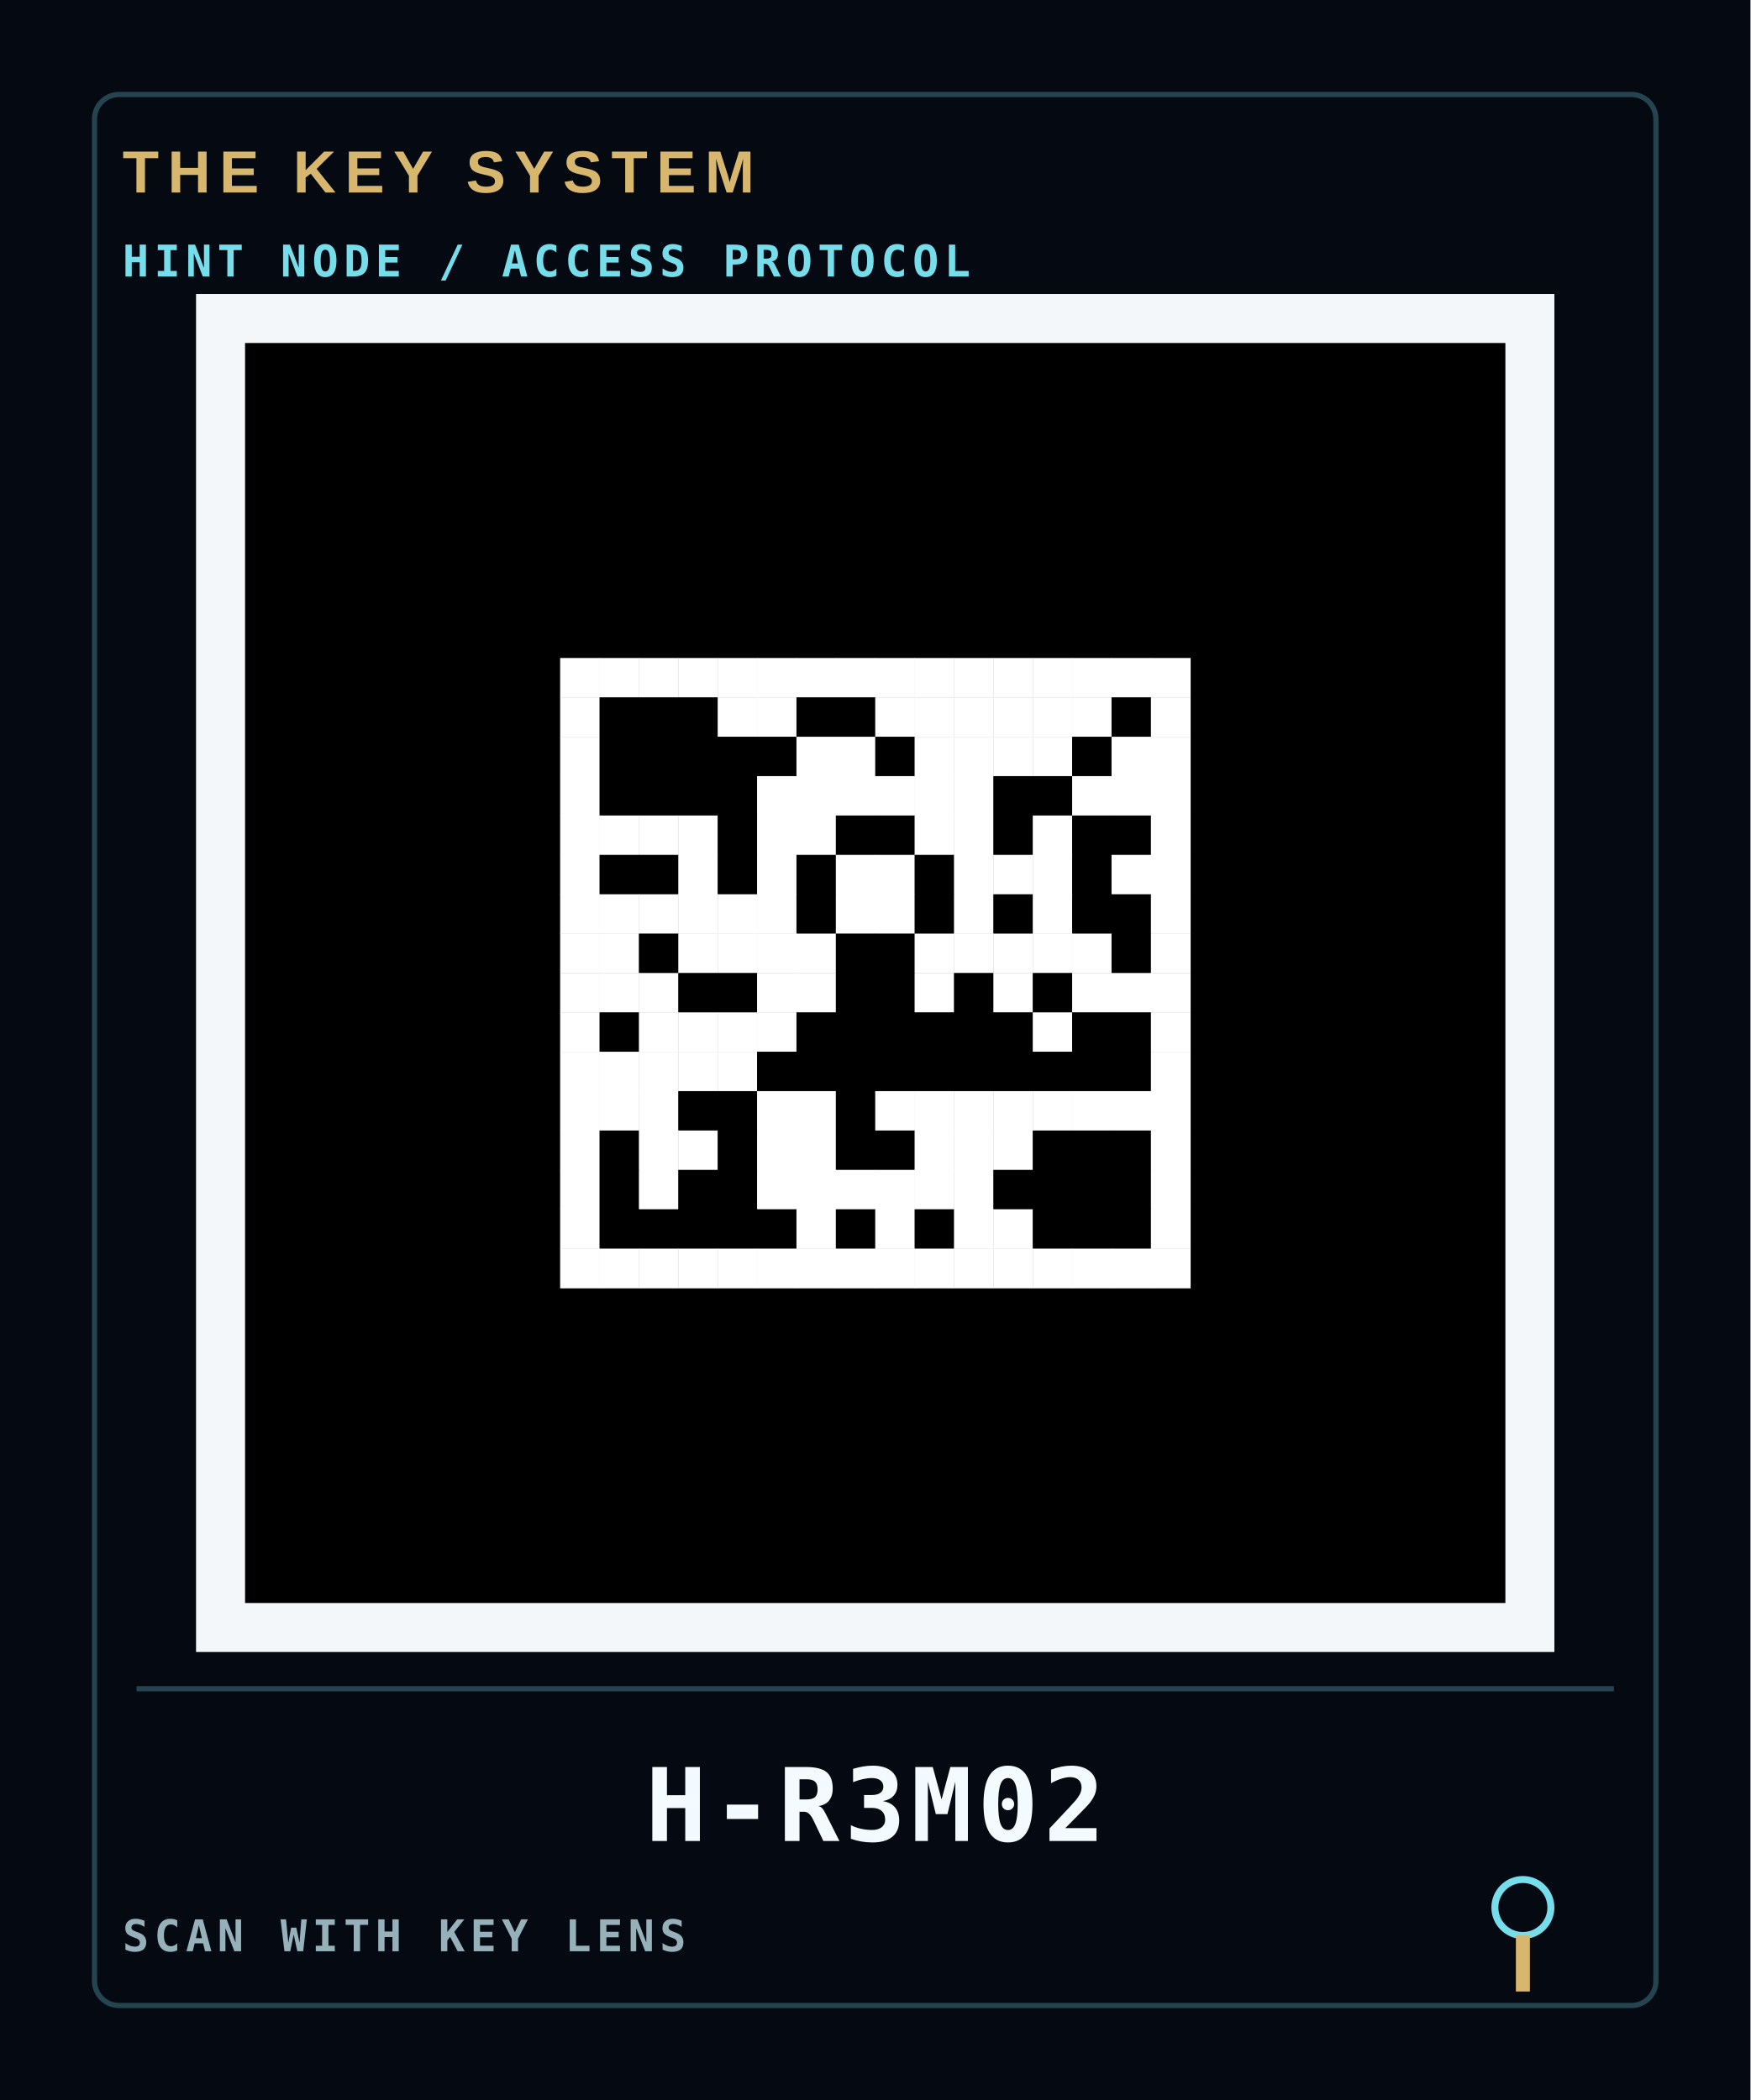
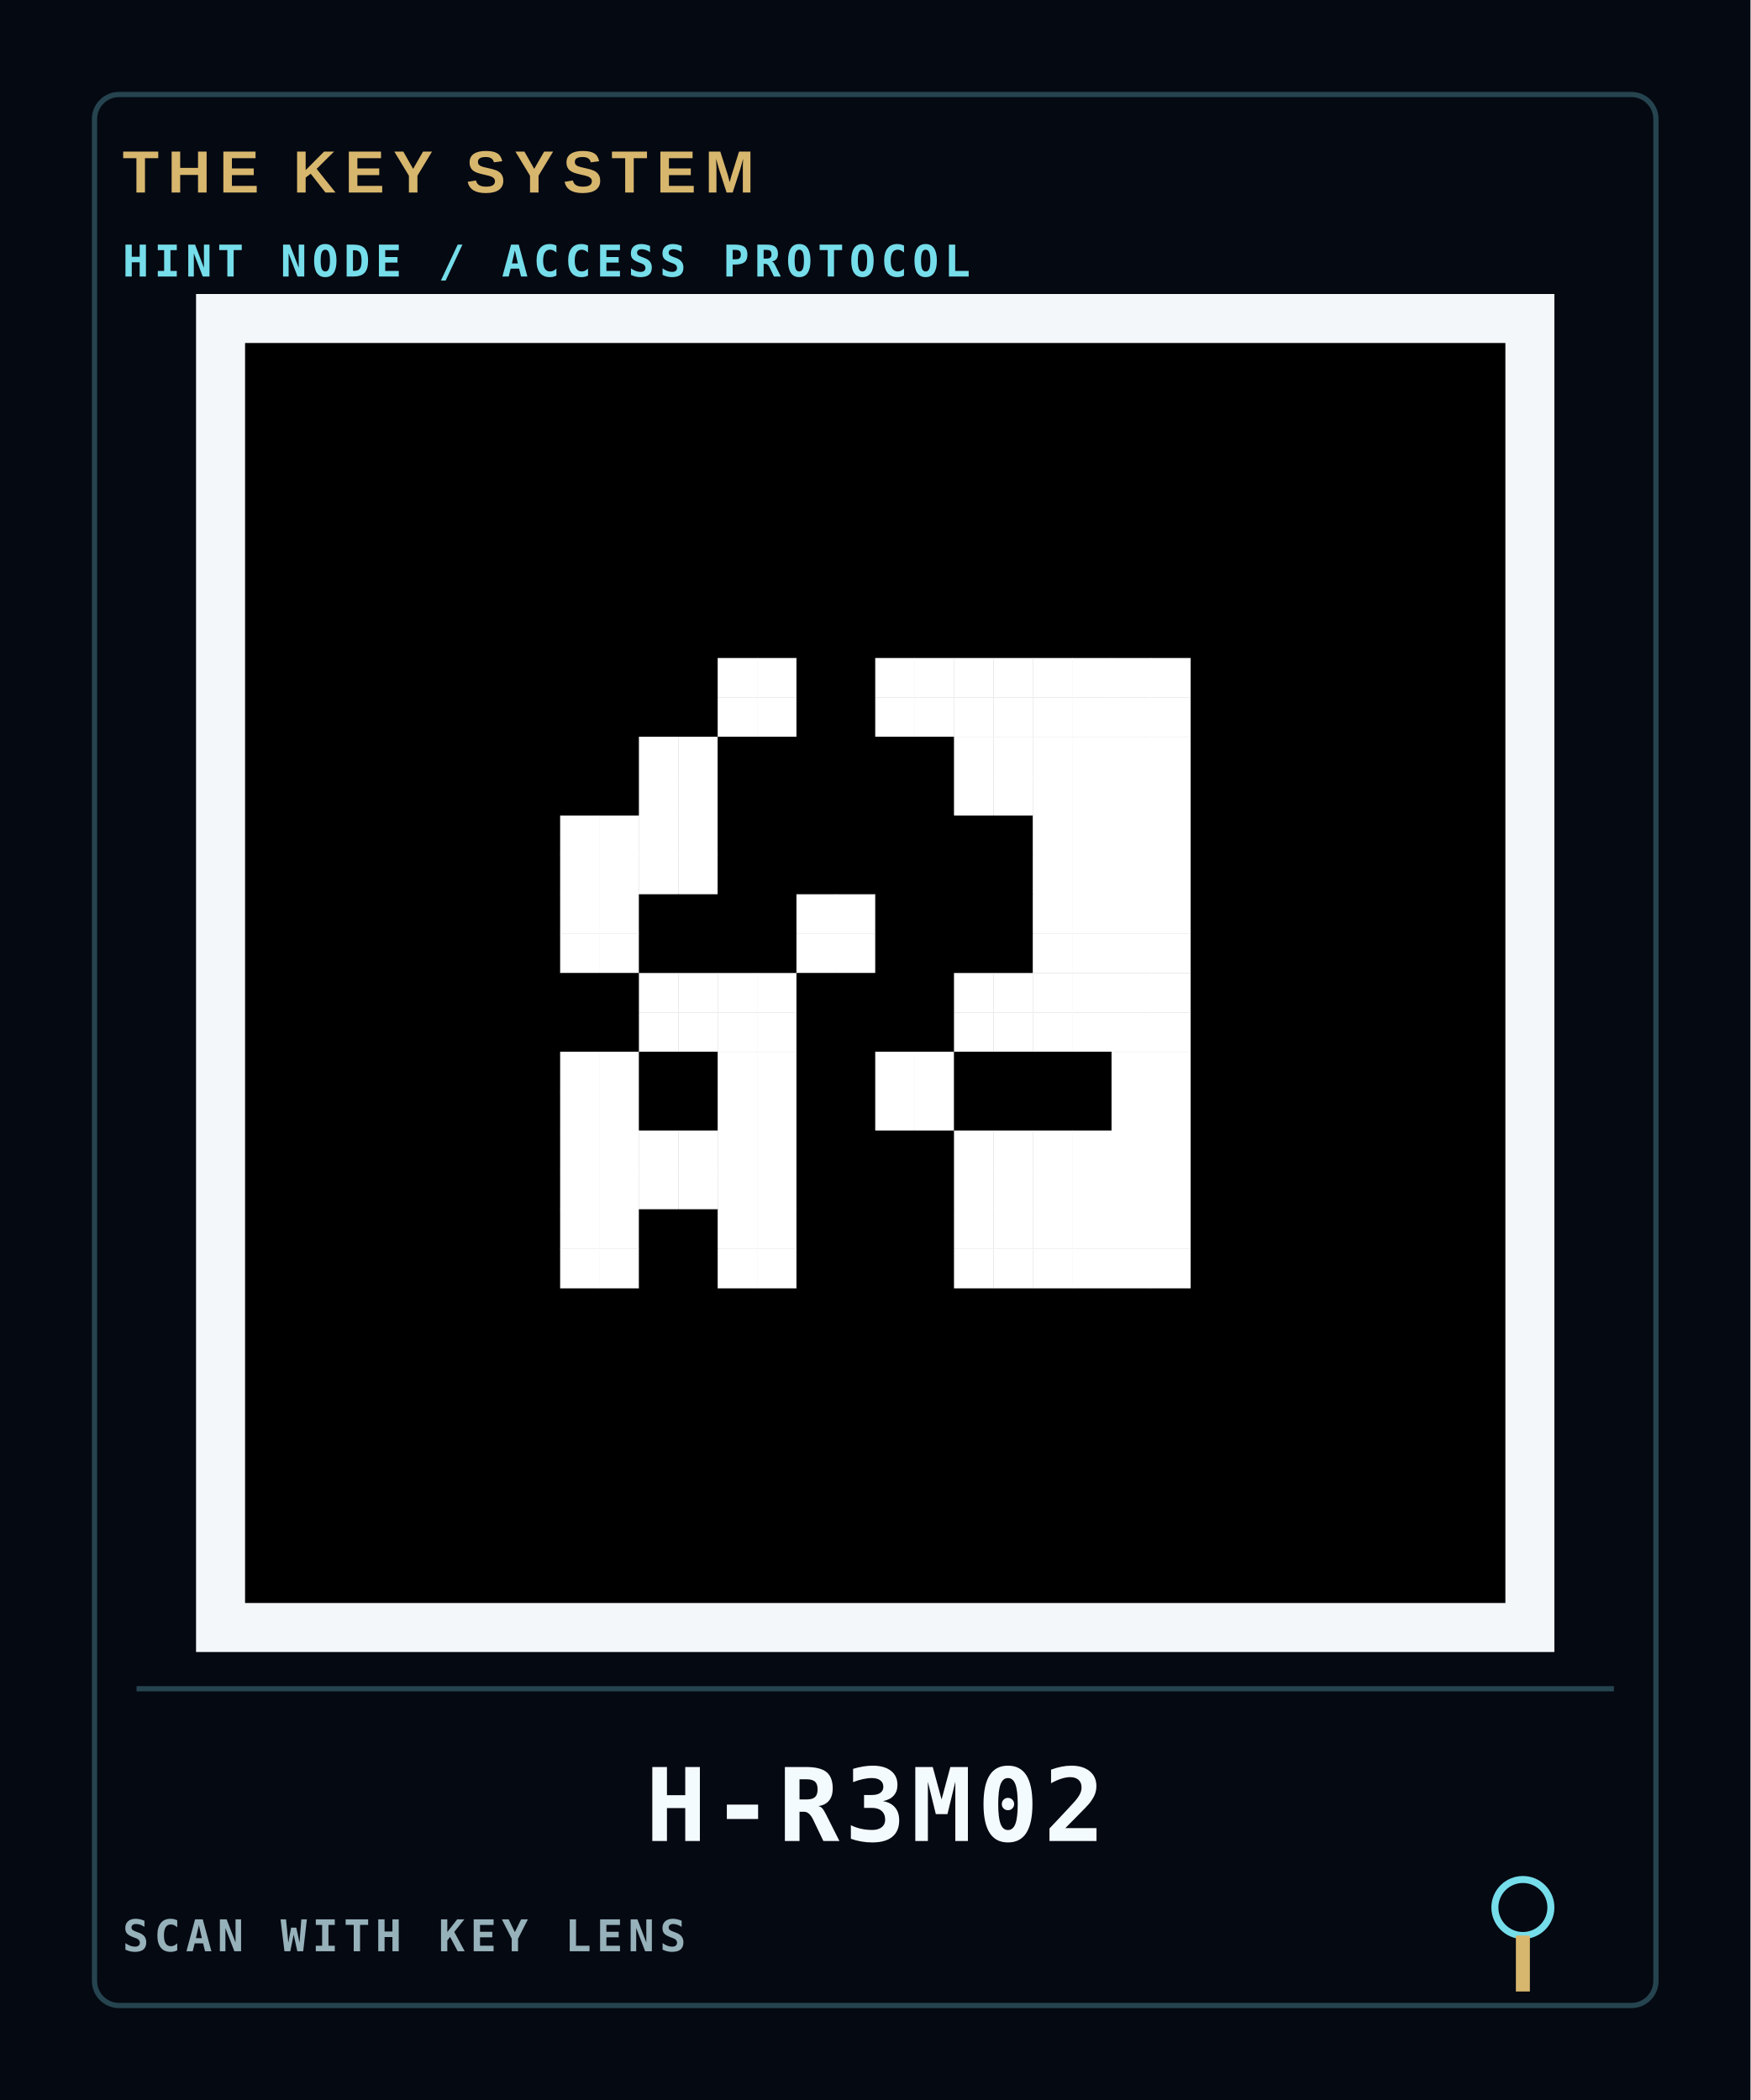
<svg xmlns="http://www.w3.org/2000/svg" width="1000" height="1200" viewBox="0 0 1000 1200">
  <rect width="1000" height="1200" fill="#050912" />
  <rect x="54" y="54" width="892" height="1092" rx="14" fill="none" stroke="#25444f" stroke-width="3" />
  <text x="70" y="110" fill="#d7b66d" font-family="Arial,sans-serif" font-size="34" font-weight="800" letter-spacing="5">THE KEY SYSTEM</text>
  <text x="70" y="158" fill="#76ddea" font-family="monospace" font-size="25" font-weight="700" letter-spacing="3">HINT NODE / ACCESS PROTOCOL</text>
  <rect x="112" y="168" width="776" height="776" fill="#f4f7fa" />
  <rect x="140" y="196" width="720" height="720" fill="#000" />
-   <rect x="320.000" y="376.000" width="22.700" height="22.700" fill="#ffffff" />
-   <rect x="342.500" y="376.000" width="22.700" height="22.700" fill="#ffffff" />
-   <rect x="365.000" y="376.000" width="22.700" height="22.700" fill="#ffffff" />
-   <rect x="387.500" y="376.000" width="22.700" height="22.700" fill="#ffffff" />
+   <rect x="320.000" y="376.000" width="22.700" height="22.700" fill="#000000" />
+   <rect x="342.500" y="376.000" width="22.700" height="22.700" fill="#000000" />
+   <rect x="365.000" y="376.000" width="22.700" height="22.700" fill="#000000" />
+   <rect x="387.500" y="376.000" width="22.700" height="22.700" fill="#000000" />
  <rect x="410.000" y="376.000" width="22.700" height="22.700" fill="#ffffff" />
  <rect x="432.500" y="376.000" width="22.700" height="22.700" fill="#ffffff" />
-   <rect x="455.000" y="376.000" width="22.700" height="22.700" fill="#ffffff" />
-   <rect x="477.500" y="376.000" width="22.700" height="22.700" fill="#ffffff" />
+   <rect x="455.000" y="376.000" width="22.700" height="22.700" fill="#000000" />
+   <rect x="477.500" y="376.000" width="22.700" height="22.700" fill="#000000" />
  <rect x="500.000" y="376.000" width="22.700" height="22.700" fill="#ffffff" />
  <rect x="522.500" y="376.000" width="22.700" height="22.700" fill="#ffffff" />
  <rect x="545.000" y="376.000" width="22.700" height="22.700" fill="#ffffff" />
  <rect x="567.500" y="376.000" width="22.700" height="22.700" fill="#ffffff" />
  <rect x="590.000" y="376.000" width="22.700" height="22.700" fill="#ffffff" />
  <rect x="612.500" y="376.000" width="22.700" height="22.700" fill="#ffffff" />
  <rect x="635.000" y="376.000" width="22.700" height="22.700" fill="#ffffff" />
  <rect x="657.500" y="376.000" width="22.700" height="22.700" fill="#ffffff" />
-   <rect x="320.000" y="398.500" width="22.700" height="22.700" fill="#ffffff" />
+   <rect x="320.000" y="398.500" width="22.700" height="22.700" fill="#000000" />
  <rect x="342.500" y="398.500" width="22.700" height="22.700" fill="#000000" />
  <rect x="365.000" y="398.500" width="22.700" height="22.700" fill="#000000" />
  <rect x="387.500" y="398.500" width="22.700" height="22.700" fill="#000000" />
  <rect x="410.000" y="398.500" width="22.700" height="22.700" fill="#ffffff" />
  <rect x="432.500" y="398.500" width="22.700" height="22.700" fill="#ffffff" />
  <rect x="455.000" y="398.500" width="22.700" height="22.700" fill="#000000" />
  <rect x="477.500" y="398.500" width="22.700" height="22.700" fill="#000000" />
  <rect x="500.000" y="398.500" width="22.700" height="22.700" fill="#ffffff" />
  <rect x="522.500" y="398.500" width="22.700" height="22.700" fill="#ffffff" />
  <rect x="545.000" y="398.500" width="22.700" height="22.700" fill="#ffffff" />
  <rect x="567.500" y="398.500" width="22.700" height="22.700" fill="#ffffff" />
  <rect x="590.000" y="398.500" width="22.700" height="22.700" fill="#ffffff" />
  <rect x="612.500" y="398.500" width="22.700" height="22.700" fill="#ffffff" />
-   <rect x="635.000" y="398.500" width="22.700" height="22.700" fill="#000000" />
+   <rect x="635.000" y="398.500" width="22.700" height="22.700" fill="#ffffff" />
  <rect x="657.500" y="398.500" width="22.700" height="22.700" fill="#ffffff" />
-   <rect x="320.000" y="421.000" width="22.700" height="22.700" fill="#ffffff" />
+   <rect x="320.000" y="421.000" width="22.700" height="22.700" fill="#000000" />
  <rect x="342.500" y="421.000" width="22.700" height="22.700" fill="#000000" />
-   <rect x="365.000" y="421.000" width="22.700" height="22.700" fill="#000000" />
-   <rect x="387.500" y="421.000" width="22.700" height="22.700" fill="#000000" />
+   <rect x="365.000" y="421.000" width="22.700" height="22.700" fill="#ffffff" />
+   <rect x="387.500" y="421.000" width="22.700" height="22.700" fill="#ffffff" />
  <rect x="410.000" y="421.000" width="22.700" height="22.700" fill="#000000" />
  <rect x="432.500" y="421.000" width="22.700" height="22.700" fill="#000000" />
-   <rect x="455.000" y="421.000" width="22.700" height="22.700" fill="#ffffff" />
-   <rect x="477.500" y="421.000" width="22.700" height="22.700" fill="#ffffff" />
+   <rect x="455.000" y="421.000" width="22.700" height="22.700" fill="#000000" />
+   <rect x="477.500" y="421.000" width="22.700" height="22.700" fill="#000000" />
  <rect x="500.000" y="421.000" width="22.700" height="22.700" fill="#000000" />
-   <rect x="522.500" y="421.000" width="22.700" height="22.700" fill="#ffffff" />
+   <rect x="522.500" y="421.000" width="22.700" height="22.700" fill="#000000" />
  <rect x="545.000" y="421.000" width="22.700" height="22.700" fill="#ffffff" />
  <rect x="567.500" y="421.000" width="22.700" height="22.700" fill="#ffffff" />
  <rect x="590.000" y="421.000" width="22.700" height="22.700" fill="#ffffff" />
-   <rect x="612.500" y="421.000" width="22.700" height="22.700" fill="#000000" />
+   <rect x="612.500" y="421.000" width="22.700" height="22.700" fill="#ffffff" />
  <rect x="635.000" y="421.000" width="22.700" height="22.700" fill="#ffffff" />
  <rect x="657.500" y="421.000" width="22.700" height="22.700" fill="#ffffff" />
-   <rect x="320.000" y="443.500" width="22.700" height="22.700" fill="#ffffff" />
+   <rect x="320.000" y="443.500" width="22.700" height="22.700" fill="#000000" />
  <rect x="342.500" y="443.500" width="22.700" height="22.700" fill="#000000" />
-   <rect x="365.000" y="443.500" width="22.700" height="22.700" fill="#000000" />
-   <rect x="387.500" y="443.500" width="22.700" height="22.700" fill="#000000" />
+   <rect x="365.000" y="443.500" width="22.700" height="22.700" fill="#ffffff" />
+   <rect x="387.500" y="443.500" width="22.700" height="22.700" fill="#ffffff" />
  <rect x="410.000" y="443.500" width="22.700" height="22.700" fill="#000000" />
-   <rect x="432.500" y="443.500" width="22.700" height="22.700" fill="#ffffff" />
-   <rect x="455.000" y="443.500" width="22.700" height="22.700" fill="#ffffff" />
-   <rect x="477.500" y="443.500" width="22.700" height="22.700" fill="#ffffff" />
-   <rect x="500.000" y="443.500" width="22.700" height="22.700" fill="#ffffff" />
-   <rect x="522.500" y="443.500" width="22.700" height="22.700" fill="#ffffff" />
+   <rect x="432.500" y="443.500" width="22.700" height="22.700" fill="#000000" />
+   <rect x="455.000" y="443.500" width="22.700" height="22.700" fill="#000000" />
+   <rect x="477.500" y="443.500" width="22.700" height="22.700" fill="#000000" />
+   <rect x="500.000" y="443.500" width="22.700" height="22.700" fill="#000000" />
+   <rect x="522.500" y="443.500" width="22.700" height="22.700" fill="#000000" />
  <rect x="545.000" y="443.500" width="22.700" height="22.700" fill="#ffffff" />
-   <rect x="567.500" y="443.500" width="22.700" height="22.700" fill="#000000" />
-   <rect x="590.000" y="443.500" width="22.700" height="22.700" fill="#000000" />
+   <rect x="567.500" y="443.500" width="22.700" height="22.700" fill="#ffffff" />
+   <rect x="590.000" y="443.500" width="22.700" height="22.700" fill="#ffffff" />
  <rect x="612.500" y="443.500" width="22.700" height="22.700" fill="#ffffff" />
  <rect x="635.000" y="443.500" width="22.700" height="22.700" fill="#ffffff" />
  <rect x="657.500" y="443.500" width="22.700" height="22.700" fill="#ffffff" />
  <rect x="320.000" y="466.000" width="22.700" height="22.700" fill="#ffffff" />
  <rect x="342.500" y="466.000" width="22.700" height="22.700" fill="#ffffff" />
  <rect x="365.000" y="466.000" width="22.700" height="22.700" fill="#ffffff" />
  <rect x="387.500" y="466.000" width="22.700" height="22.700" fill="#ffffff" />
  <rect x="410.000" y="466.000" width="22.700" height="22.700" fill="#000000" />
-   <rect x="432.500" y="466.000" width="22.700" height="22.700" fill="#ffffff" />
-   <rect x="455.000" y="466.000" width="22.700" height="22.700" fill="#ffffff" />
+   <rect x="432.500" y="466.000" width="22.700" height="22.700" fill="#000000" />
+   <rect x="455.000" y="466.000" width="22.700" height="22.700" fill="#000000" />
  <rect x="477.500" y="466.000" width="22.700" height="22.700" fill="#000000" />
  <rect x="500.000" y="466.000" width="22.700" height="22.700" fill="#000000" />
-   <rect x="522.500" y="466.000" width="22.700" height="22.700" fill="#ffffff" />
-   <rect x="545.000" y="466.000" width="22.700" height="22.700" fill="#ffffff" />
+   <rect x="522.500" y="466.000" width="22.700" height="22.700" fill="#000000" />
+   <rect x="545.000" y="466.000" width="22.700" height="22.700" fill="#000000" />
  <rect x="567.500" y="466.000" width="22.700" height="22.700" fill="#000000" />
  <rect x="590.000" y="466.000" width="22.700" height="22.700" fill="#ffffff" />
-   <rect x="612.500" y="466.000" width="22.700" height="22.700" fill="#000000" />
-   <rect x="635.000" y="466.000" width="22.700" height="22.700" fill="#000000" />
+   <rect x="612.500" y="466.000" width="22.700" height="22.700" fill="#ffffff" />
+   <rect x="635.000" y="466.000" width="22.700" height="22.700" fill="#ffffff" />
  <rect x="657.500" y="466.000" width="22.700" height="22.700" fill="#ffffff" />
  <rect x="320.000" y="488.500" width="22.700" height="22.700" fill="#ffffff" />
-   <rect x="342.500" y="488.500" width="22.700" height="22.700" fill="#000000" />
-   <rect x="365.000" y="488.500" width="22.700" height="22.700" fill="#000000" />
+   <rect x="342.500" y="488.500" width="22.700" height="22.700" fill="#ffffff" />
+   <rect x="365.000" y="488.500" width="22.700" height="22.700" fill="#ffffff" />
  <rect x="387.500" y="488.500" width="22.700" height="22.700" fill="#ffffff" />
  <rect x="410.000" y="488.500" width="22.700" height="22.700" fill="#000000" />
-   <rect x="432.500" y="488.500" width="22.700" height="22.700" fill="#ffffff" />
+   <rect x="432.500" y="488.500" width="22.700" height="22.700" fill="#000000" />
  <rect x="455.000" y="488.500" width="22.700" height="22.700" fill="#000000" />
-   <rect x="477.500" y="488.500" width="22.700" height="22.700" fill="#ffffff" />
-   <rect x="500.000" y="488.500" width="22.700" height="22.700" fill="#ffffff" />
+   <rect x="477.500" y="488.500" width="22.700" height="22.700" fill="#000000" />
+   <rect x="500.000" y="488.500" width="22.700" height="22.700" fill="#000000" />
  <rect x="522.500" y="488.500" width="22.700" height="22.700" fill="#000000" />
-   <rect x="545.000" y="488.500" width="22.700" height="22.700" fill="#ffffff" />
-   <rect x="567.500" y="488.500" width="22.700" height="22.700" fill="#ffffff" />
+   <rect x="545.000" y="488.500" width="22.700" height="22.700" fill="#000000" />
+   <rect x="567.500" y="488.500" width="22.700" height="22.700" fill="#000000" />
  <rect x="590.000" y="488.500" width="22.700" height="22.700" fill="#ffffff" />
-   <rect x="612.500" y="488.500" width="22.700" height="22.700" fill="#000000" />
+   <rect x="612.500" y="488.500" width="22.700" height="22.700" fill="#ffffff" />
  <rect x="635.000" y="488.500" width="22.700" height="22.700" fill="#ffffff" />
  <rect x="657.500" y="488.500" width="22.700" height="22.700" fill="#ffffff" />
  <rect x="320.000" y="511.000" width="22.700" height="22.700" fill="#ffffff" />
  <rect x="342.500" y="511.000" width="22.700" height="22.700" fill="#ffffff" />
-   <rect x="365.000" y="511.000" width="22.700" height="22.700" fill="#ffffff" />
-   <rect x="387.500" y="511.000" width="22.700" height="22.700" fill="#ffffff" />
-   <rect x="410.000" y="511.000" width="22.700" height="22.700" fill="#ffffff" />
-   <rect x="432.500" y="511.000" width="22.700" height="22.700" fill="#ffffff" />
-   <rect x="455.000" y="511.000" width="22.700" height="22.700" fill="#000000" />
+   <rect x="365.000" y="511.000" width="22.700" height="22.700" fill="#000000" />
+   <rect x="387.500" y="511.000" width="22.700" height="22.700" fill="#000000" />
+   <rect x="410.000" y="511.000" width="22.700" height="22.700" fill="#000000" />
+   <rect x="432.500" y="511.000" width="22.700" height="22.700" fill="#000000" />
+   <rect x="455.000" y="511.000" width="22.700" height="22.700" fill="#ffffff" />
  <rect x="477.500" y="511.000" width="22.700" height="22.700" fill="#ffffff" />
-   <rect x="500.000" y="511.000" width="22.700" height="22.700" fill="#ffffff" />
+   <rect x="500.000" y="511.000" width="22.700" height="22.700" fill="#000000" />
  <rect x="522.500" y="511.000" width="22.700" height="22.700" fill="#000000" />
-   <rect x="545.000" y="511.000" width="22.700" height="22.700" fill="#ffffff" />
+   <rect x="545.000" y="511.000" width="22.700" height="22.700" fill="#000000" />
  <rect x="567.500" y="511.000" width="22.700" height="22.700" fill="#000000" />
  <rect x="590.000" y="511.000" width="22.700" height="22.700" fill="#ffffff" />
-   <rect x="612.500" y="511.000" width="22.700" height="22.700" fill="#000000" />
-   <rect x="635.000" y="511.000" width="22.700" height="22.700" fill="#000000" />
+   <rect x="612.500" y="511.000" width="22.700" height="22.700" fill="#ffffff" />
+   <rect x="635.000" y="511.000" width="22.700" height="22.700" fill="#ffffff" />
  <rect x="657.500" y="511.000" width="22.700" height="22.700" fill="#ffffff" />
  <rect x="320.000" y="533.500" width="22.700" height="22.700" fill="#ffffff" />
  <rect x="342.500" y="533.500" width="22.700" height="22.700" fill="#ffffff" />
  <rect x="365.000" y="533.500" width="22.700" height="22.700" fill="#000000" />
-   <rect x="387.500" y="533.500" width="22.700" height="22.700" fill="#ffffff" />
-   <rect x="410.000" y="533.500" width="22.700" height="22.700" fill="#ffffff" />
-   <rect x="432.500" y="533.500" width="22.700" height="22.700" fill="#ffffff" />
+   <rect x="387.500" y="533.500" width="22.700" height="22.700" fill="#000000" />
+   <rect x="410.000" y="533.500" width="22.700" height="22.700" fill="#000000" />
+   <rect x="432.500" y="533.500" width="22.700" height="22.700" fill="#000000" />
  <rect x="455.000" y="533.500" width="22.700" height="22.700" fill="#ffffff" />
-   <rect x="477.500" y="533.500" width="22.700" height="22.700" fill="#000000" />
+   <rect x="477.500" y="533.500" width="22.700" height="22.700" fill="#ffffff" />
  <rect x="500.000" y="533.500" width="22.700" height="22.700" fill="#000000" />
-   <rect x="522.500" y="533.500" width="22.700" height="22.700" fill="#ffffff" />
-   <rect x="545.000" y="533.500" width="22.700" height="22.700" fill="#ffffff" />
-   <rect x="567.500" y="533.500" width="22.700" height="22.700" fill="#ffffff" />
+   <rect x="522.500" y="533.500" width="22.700" height="22.700" fill="#000000" />
+   <rect x="545.000" y="533.500" width="22.700" height="22.700" fill="#000000" />
+   <rect x="567.500" y="533.500" width="22.700" height="22.700" fill="#000000" />
  <rect x="590.000" y="533.500" width="22.700" height="22.700" fill="#ffffff" />
  <rect x="612.500" y="533.500" width="22.700" height="22.700" fill="#ffffff" />
-   <rect x="635.000" y="533.500" width="22.700" height="22.700" fill="#000000" />
+   <rect x="635.000" y="533.500" width="22.700" height="22.700" fill="#ffffff" />
  <rect x="657.500" y="533.500" width="22.700" height="22.700" fill="#ffffff" />
-   <rect x="320.000" y="556.000" width="22.700" height="22.700" fill="#ffffff" />
-   <rect x="342.500" y="556.000" width="22.700" height="22.700" fill="#ffffff" />
+   <rect x="320.000" y="556.000" width="22.700" height="22.700" fill="#000000" />
+   <rect x="342.500" y="556.000" width="22.700" height="22.700" fill="#000000" />
  <rect x="365.000" y="556.000" width="22.700" height="22.700" fill="#ffffff" />
-   <rect x="387.500" y="556.000" width="22.700" height="22.700" fill="#000000" />
-   <rect x="410.000" y="556.000" width="22.700" height="22.700" fill="#000000" />
+   <rect x="387.500" y="556.000" width="22.700" height="22.700" fill="#ffffff" />
+   <rect x="410.000" y="556.000" width="22.700" height="22.700" fill="#ffffff" />
  <rect x="432.500" y="556.000" width="22.700" height="22.700" fill="#ffffff" />
-   <rect x="455.000" y="556.000" width="22.700" height="22.700" fill="#ffffff" />
+   <rect x="455.000" y="556.000" width="22.700" height="22.700" fill="#000000" />
  <rect x="477.500" y="556.000" width="22.700" height="22.700" fill="#000000" />
  <rect x="500.000" y="556.000" width="22.700" height="22.700" fill="#000000" />
-   <rect x="522.500" y="556.000" width="22.700" height="22.700" fill="#ffffff" />
-   <rect x="545.000" y="556.000" width="22.700" height="22.700" fill="#000000" />
+   <rect x="522.500" y="556.000" width="22.700" height="22.700" fill="#000000" />
+   <rect x="545.000" y="556.000" width="22.700" height="22.700" fill="#ffffff" />
  <rect x="567.500" y="556.000" width="22.700" height="22.700" fill="#ffffff" />
-   <rect x="590.000" y="556.000" width="22.700" height="22.700" fill="#000000" />
+   <rect x="590.000" y="556.000" width="22.700" height="22.700" fill="#ffffff" />
  <rect x="612.500" y="556.000" width="22.700" height="22.700" fill="#ffffff" />
  <rect x="635.000" y="556.000" width="22.700" height="22.700" fill="#ffffff" />
  <rect x="657.500" y="556.000" width="22.700" height="22.700" fill="#ffffff" />
-   <rect x="320.000" y="578.500" width="22.700" height="22.700" fill="#ffffff" />
+   <rect x="320.000" y="578.500" width="22.700" height="22.700" fill="#000000" />
  <rect x="342.500" y="578.500" width="22.700" height="22.700" fill="#000000" />
  <rect x="365.000" y="578.500" width="22.700" height="22.700" fill="#ffffff" />
  <rect x="387.500" y="578.500" width="22.700" height="22.700" fill="#ffffff" />
  <rect x="410.000" y="578.500" width="22.700" height="22.700" fill="#ffffff" />
  <rect x="432.500" y="578.500" width="22.700" height="22.700" fill="#ffffff" />
  <rect x="455.000" y="578.500" width="22.700" height="22.700" fill="#000000" />
  <rect x="477.500" y="578.500" width="22.700" height="22.700" fill="#000000" />
  <rect x="500.000" y="578.500" width="22.700" height="22.700" fill="#000000" />
  <rect x="522.500" y="578.500" width="22.700" height="22.700" fill="#000000" />
-   <rect x="545.000" y="578.500" width="22.700" height="22.700" fill="#000000" />
-   <rect x="567.500" y="578.500" width="22.700" height="22.700" fill="#000000" />
+   <rect x="545.000" y="578.500" width="22.700" height="22.700" fill="#ffffff" />
+   <rect x="567.500" y="578.500" width="22.700" height="22.700" fill="#ffffff" />
  <rect x="590.000" y="578.500" width="22.700" height="22.700" fill="#ffffff" />
-   <rect x="612.500" y="578.500" width="22.700" height="22.700" fill="#000000" />
-   <rect x="635.000" y="578.500" width="22.700" height="22.700" fill="#000000" />
+   <rect x="612.500" y="578.500" width="22.700" height="22.700" fill="#ffffff" />
+   <rect x="635.000" y="578.500" width="22.700" height="22.700" fill="#ffffff" />
  <rect x="657.500" y="578.500" width="22.700" height="22.700" fill="#ffffff" />
  <rect x="320.000" y="601.000" width="22.700" height="22.700" fill="#ffffff" />
  <rect x="342.500" y="601.000" width="22.700" height="22.700" fill="#ffffff" />
-   <rect x="365.000" y="601.000" width="22.700" height="22.700" fill="#ffffff" />
-   <rect x="387.500" y="601.000" width="22.700" height="22.700" fill="#ffffff" />
+   <rect x="365.000" y="601.000" width="22.700" height="22.700" fill="#000000" />
+   <rect x="387.500" y="601.000" width="22.700" height="22.700" fill="#000000" />
  <rect x="410.000" y="601.000" width="22.700" height="22.700" fill="#ffffff" />
-   <rect x="432.500" y="601.000" width="22.700" height="22.700" fill="#000000" />
+   <rect x="432.500" y="601.000" width="22.700" height="22.700" fill="#ffffff" />
  <rect x="455.000" y="601.000" width="22.700" height="22.700" fill="#000000" />
  <rect x="477.500" y="601.000" width="22.700" height="22.700" fill="#000000" />
-   <rect x="500.000" y="601.000" width="22.700" height="22.700" fill="#000000" />
-   <rect x="522.500" y="601.000" width="22.700" height="22.700" fill="#000000" />
+   <rect x="500.000" y="601.000" width="22.700" height="22.700" fill="#ffffff" />
+   <rect x="522.500" y="601.000" width="22.700" height="22.700" fill="#ffffff" />
  <rect x="545.000" y="601.000" width="22.700" height="22.700" fill="#000000" />
  <rect x="567.500" y="601.000" width="22.700" height="22.700" fill="#000000" />
  <rect x="590.000" y="601.000" width="22.700" height="22.700" fill="#000000" />
  <rect x="612.500" y="601.000" width="22.700" height="22.700" fill="#000000" />
-   <rect x="635.000" y="601.000" width="22.700" height="22.700" fill="#000000" />
+   <rect x="635.000" y="601.000" width="22.700" height="22.700" fill="#ffffff" />
  <rect x="657.500" y="601.000" width="22.700" height="22.700" fill="#ffffff" />
  <rect x="320.000" y="623.500" width="22.700" height="22.700" fill="#ffffff" />
  <rect x="342.500" y="623.500" width="22.700" height="22.700" fill="#ffffff" />
-   <rect x="365.000" y="623.500" width="22.700" height="22.700" fill="#ffffff" />
+   <rect x="365.000" y="623.500" width="22.700" height="22.700" fill="#000000" />
  <rect x="387.500" y="623.500" width="22.700" height="22.700" fill="#000000" />
-   <rect x="410.000" y="623.500" width="22.700" height="22.700" fill="#000000" />
+   <rect x="410.000" y="623.500" width="22.700" height="22.700" fill="#ffffff" />
  <rect x="432.500" y="623.500" width="22.700" height="22.700" fill="#ffffff" />
-   <rect x="455.000" y="623.500" width="22.700" height="22.700" fill="#ffffff" />
+   <rect x="455.000" y="623.500" width="22.700" height="22.700" fill="#000000" />
  <rect x="477.500" y="623.500" width="22.700" height="22.700" fill="#000000" />
  <rect x="500.000" y="623.500" width="22.700" height="22.700" fill="#ffffff" />
  <rect x="522.500" y="623.500" width="22.700" height="22.700" fill="#ffffff" />
-   <rect x="545.000" y="623.500" width="22.700" height="22.700" fill="#ffffff" />
-   <rect x="567.500" y="623.500" width="22.700" height="22.700" fill="#ffffff" />
-   <rect x="590.000" y="623.500" width="22.700" height="22.700" fill="#ffffff" />
-   <rect x="612.500" y="623.500" width="22.700" height="22.700" fill="#ffffff" />
+   <rect x="545.000" y="623.500" width="22.700" height="22.700" fill="#000000" />
+   <rect x="567.500" y="623.500" width="22.700" height="22.700" fill="#000000" />
+   <rect x="590.000" y="623.500" width="22.700" height="22.700" fill="#000000" />
+   <rect x="612.500" y="623.500" width="22.700" height="22.700" fill="#000000" />
  <rect x="635.000" y="623.500" width="22.700" height="22.700" fill="#ffffff" />
  <rect x="657.500" y="623.500" width="22.700" height="22.700" fill="#ffffff" />
  <rect x="320.000" y="646.000" width="22.700" height="22.700" fill="#ffffff" />
-   <rect x="342.500" y="646.000" width="22.700" height="22.700" fill="#000000" />
+   <rect x="342.500" y="646.000" width="22.700" height="22.700" fill="#ffffff" />
  <rect x="365.000" y="646.000" width="22.700" height="22.700" fill="#ffffff" />
  <rect x="387.500" y="646.000" width="22.700" height="22.700" fill="#ffffff" />
-   <rect x="410.000" y="646.000" width="22.700" height="22.700" fill="#000000" />
+   <rect x="410.000" y="646.000" width="22.700" height="22.700" fill="#ffffff" />
  <rect x="432.500" y="646.000" width="22.700" height="22.700" fill="#ffffff" />
-   <rect x="455.000" y="646.000" width="22.700" height="22.700" fill="#ffffff" />
+   <rect x="455.000" y="646.000" width="22.700" height="22.700" fill="#000000" />
  <rect x="477.500" y="646.000" width="22.700" height="22.700" fill="#000000" />
  <rect x="500.000" y="646.000" width="22.700" height="22.700" fill="#000000" />
-   <rect x="522.500" y="646.000" width="22.700" height="22.700" fill="#ffffff" />
+   <rect x="522.500" y="646.000" width="22.700" height="22.700" fill="#000000" />
  <rect x="545.000" y="646.000" width="22.700" height="22.700" fill="#ffffff" />
  <rect x="567.500" y="646.000" width="22.700" height="22.700" fill="#ffffff" />
-   <rect x="590.000" y="646.000" width="22.700" height="22.700" fill="#000000" />
-   <rect x="612.500" y="646.000" width="22.700" height="22.700" fill="#000000" />
-   <rect x="635.000" y="646.000" width="22.700" height="22.700" fill="#000000" />
+   <rect x="590.000" y="646.000" width="22.700" height="22.700" fill="#ffffff" />
+   <rect x="612.500" y="646.000" width="22.700" height="22.700" fill="#ffffff" />
+   <rect x="635.000" y="646.000" width="22.700" height="22.700" fill="#ffffff" />
  <rect x="657.500" y="646.000" width="22.700" height="22.700" fill="#ffffff" />
  <rect x="320.000" y="668.500" width="22.700" height="22.700" fill="#ffffff" />
-   <rect x="342.500" y="668.500" width="22.700" height="22.700" fill="#000000" />
+   <rect x="342.500" y="668.500" width="22.700" height="22.700" fill="#ffffff" />
  <rect x="365.000" y="668.500" width="22.700" height="22.700" fill="#ffffff" />
-   <rect x="387.500" y="668.500" width="22.700" height="22.700" fill="#000000" />
-   <rect x="410.000" y="668.500" width="22.700" height="22.700" fill="#000000" />
+   <rect x="387.500" y="668.500" width="22.700" height="22.700" fill="#ffffff" />
+   <rect x="410.000" y="668.500" width="22.700" height="22.700" fill="#ffffff" />
  <rect x="432.500" y="668.500" width="22.700" height="22.700" fill="#ffffff" />
-   <rect x="455.000" y="668.500" width="22.700" height="22.700" fill="#ffffff" />
-   <rect x="477.500" y="668.500" width="22.700" height="22.700" fill="#ffffff" />
-   <rect x="500.000" y="668.500" width="22.700" height="22.700" fill="#ffffff" />
-   <rect x="522.500" y="668.500" width="22.700" height="22.700" fill="#ffffff" />
+   <rect x="455.000" y="668.500" width="22.700" height="22.700" fill="#000000" />
+   <rect x="477.500" y="668.500" width="22.700" height="22.700" fill="#000000" />
+   <rect x="500.000" y="668.500" width="22.700" height="22.700" fill="#000000" />
+   <rect x="522.500" y="668.500" width="22.700" height="22.700" fill="#000000" />
  <rect x="545.000" y="668.500" width="22.700" height="22.700" fill="#ffffff" />
-   <rect x="567.500" y="668.500" width="22.700" height="22.700" fill="#000000" />
-   <rect x="590.000" y="668.500" width="22.700" height="22.700" fill="#000000" />
-   <rect x="612.500" y="668.500" width="22.700" height="22.700" fill="#000000" />
-   <rect x="635.000" y="668.500" width="22.700" height="22.700" fill="#000000" />
+   <rect x="567.500" y="668.500" width="22.700" height="22.700" fill="#ffffff" />
+   <rect x="590.000" y="668.500" width="22.700" height="22.700" fill="#ffffff" />
+   <rect x="612.500" y="668.500" width="22.700" height="22.700" fill="#ffffff" />
+   <rect x="635.000" y="668.500" width="22.700" height="22.700" fill="#ffffff" />
  <rect x="657.500" y="668.500" width="22.700" height="22.700" fill="#ffffff" />
  <rect x="320.000" y="691.000" width="22.700" height="22.700" fill="#ffffff" />
-   <rect x="342.500" y="691.000" width="22.700" height="22.700" fill="#000000" />
+   <rect x="342.500" y="691.000" width="22.700" height="22.700" fill="#ffffff" />
  <rect x="365.000" y="691.000" width="22.700" height="22.700" fill="#000000" />
  <rect x="387.500" y="691.000" width="22.700" height="22.700" fill="#000000" />
-   <rect x="410.000" y="691.000" width="22.700" height="22.700" fill="#000000" />
-   <rect x="432.500" y="691.000" width="22.700" height="22.700" fill="#000000" />
-   <rect x="455.000" y="691.000" width="22.700" height="22.700" fill="#ffffff" />
+   <rect x="410.000" y="691.000" width="22.700" height="22.700" fill="#ffffff" />
+   <rect x="432.500" y="691.000" width="22.700" height="22.700" fill="#ffffff" />
+   <rect x="455.000" y="691.000" width="22.700" height="22.700" fill="#000000" />
  <rect x="477.500" y="691.000" width="22.700" height="22.700" fill="#000000" />
-   <rect x="500.000" y="691.000" width="22.700" height="22.700" fill="#ffffff" />
+   <rect x="500.000" y="691.000" width="22.700" height="22.700" fill="#000000" />
  <rect x="522.500" y="691.000" width="22.700" height="22.700" fill="#000000" />
  <rect x="545.000" y="691.000" width="22.700" height="22.700" fill="#ffffff" />
  <rect x="567.500" y="691.000" width="22.700" height="22.700" fill="#ffffff" />
-   <rect x="590.000" y="691.000" width="22.700" height="22.700" fill="#000000" />
-   <rect x="612.500" y="691.000" width="22.700" height="22.700" fill="#000000" />
-   <rect x="635.000" y="691.000" width="22.700" height="22.700" fill="#000000" />
+   <rect x="590.000" y="691.000" width="22.700" height="22.700" fill="#ffffff" />
+   <rect x="612.500" y="691.000" width="22.700" height="22.700" fill="#ffffff" />
+   <rect x="635.000" y="691.000" width="22.700" height="22.700" fill="#ffffff" />
  <rect x="657.500" y="691.000" width="22.700" height="22.700" fill="#ffffff" />
  <rect x="320.000" y="713.500" width="22.700" height="22.700" fill="#ffffff" />
  <rect x="342.500" y="713.500" width="22.700" height="22.700" fill="#ffffff" />
-   <rect x="365.000" y="713.500" width="22.700" height="22.700" fill="#ffffff" />
-   <rect x="387.500" y="713.500" width="22.700" height="22.700" fill="#ffffff" />
+   <rect x="365.000" y="713.500" width="22.700" height="22.700" fill="#000000" />
+   <rect x="387.500" y="713.500" width="22.700" height="22.700" fill="#000000" />
  <rect x="410.000" y="713.500" width="22.700" height="22.700" fill="#ffffff" />
  <rect x="432.500" y="713.500" width="22.700" height="22.700" fill="#ffffff" />
-   <rect x="455.000" y="713.500" width="22.700" height="22.700" fill="#ffffff" />
-   <rect x="477.500" y="713.500" width="22.700" height="22.700" fill="#ffffff" />
-   <rect x="500.000" y="713.500" width="22.700" height="22.700" fill="#ffffff" />
-   <rect x="522.500" y="713.500" width="22.700" height="22.700" fill="#ffffff" />
+   <rect x="455.000" y="713.500" width="22.700" height="22.700" fill="#000000" />
+   <rect x="477.500" y="713.500" width="22.700" height="22.700" fill="#000000" />
+   <rect x="500.000" y="713.500" width="22.700" height="22.700" fill="#000000" />
+   <rect x="522.500" y="713.500" width="22.700" height="22.700" fill="#000000" />
  <rect x="545.000" y="713.500" width="22.700" height="22.700" fill="#ffffff" />
  <rect x="567.500" y="713.500" width="22.700" height="22.700" fill="#ffffff" />
  <rect x="590.000" y="713.500" width="22.700" height="22.700" fill="#ffffff" />
  <rect x="612.500" y="713.500" width="22.700" height="22.700" fill="#ffffff" />
  <rect x="635.000" y="713.500" width="22.700" height="22.700" fill="#ffffff" />
  <rect x="657.500" y="713.500" width="22.700" height="22.700" fill="#ffffff" />
  <line x1="78" y1="965" x2="922" y2="965" stroke="#25444f" stroke-width="3" />
  <text x="500" y="1052" text-anchor="middle" fill="#f4fbff" font-family="monospace" font-size="58" font-weight="800" letter-spacing="3">H-R3M02</text>
  <text x="70" y="1115" fill="#96b1b9" font-family="monospace" font-size="25" font-weight="700" letter-spacing="3">SCAN WITH KEY LENS</text>
  <circle cx="870" cy="1090" r="16" fill="none" stroke="#76ddea" stroke-width="4" />
  <path d="M870 1106v32" stroke="#d7b66d" stroke-width="8" />
</svg>
